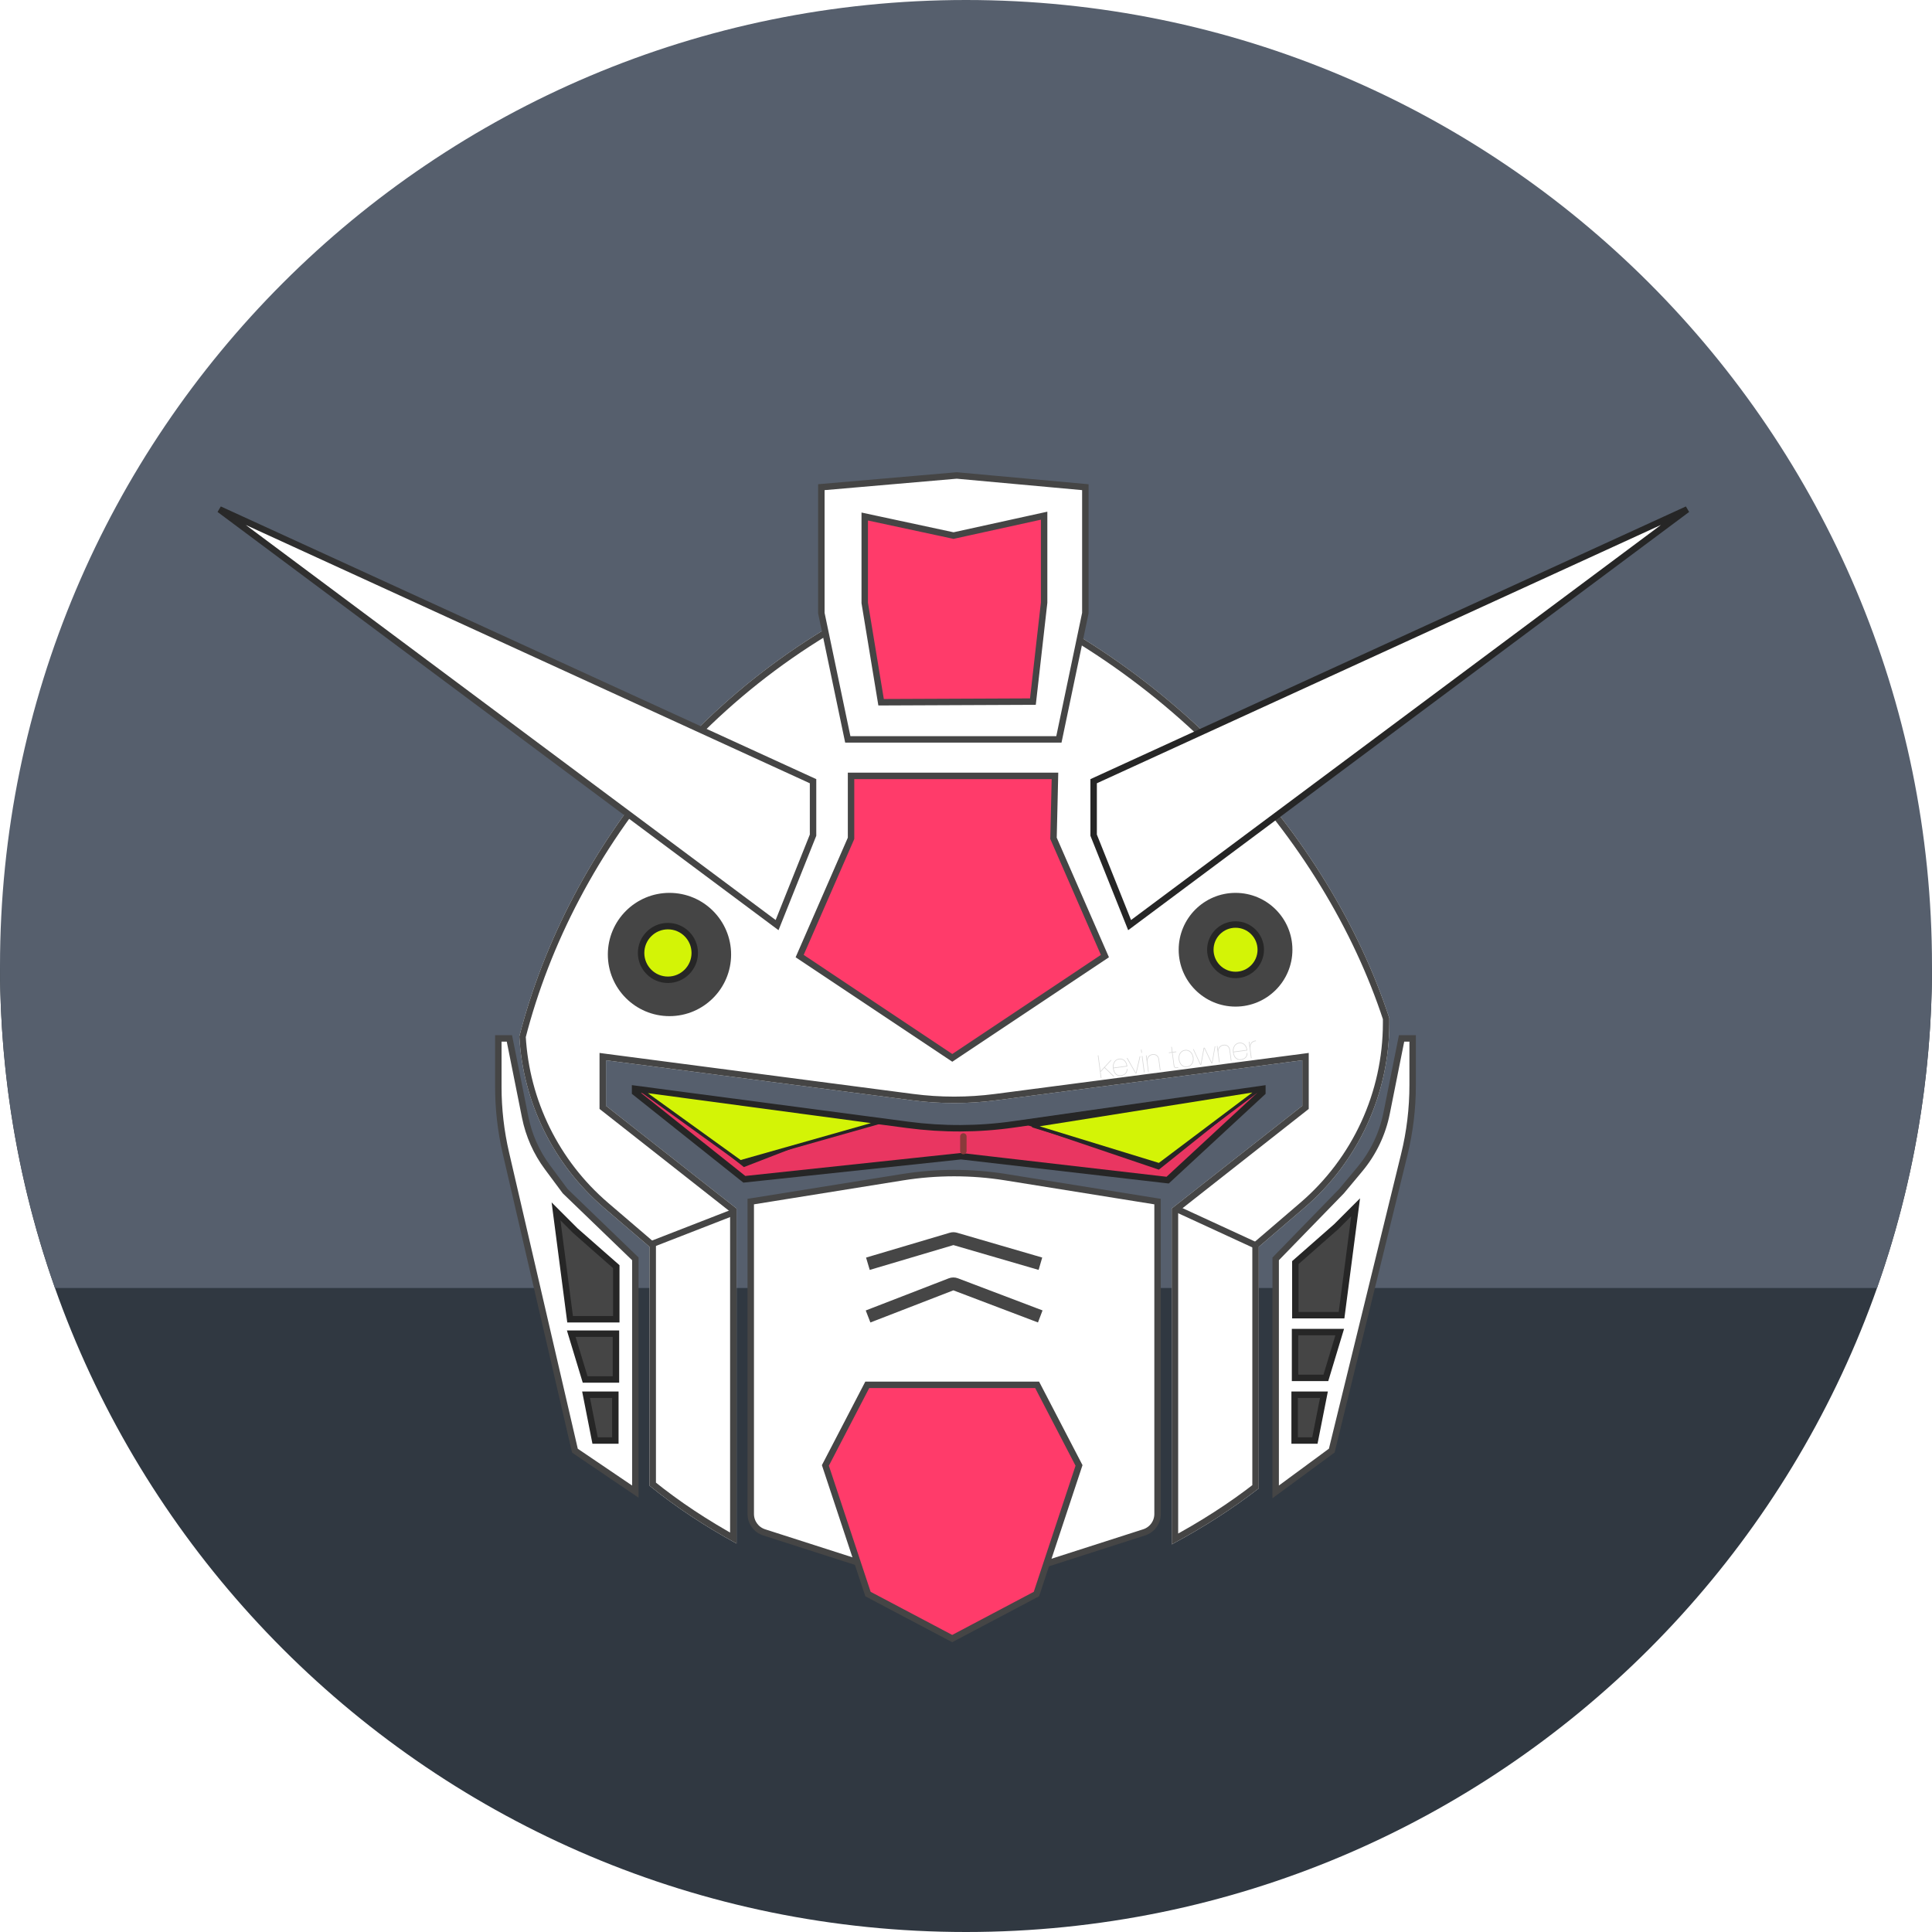
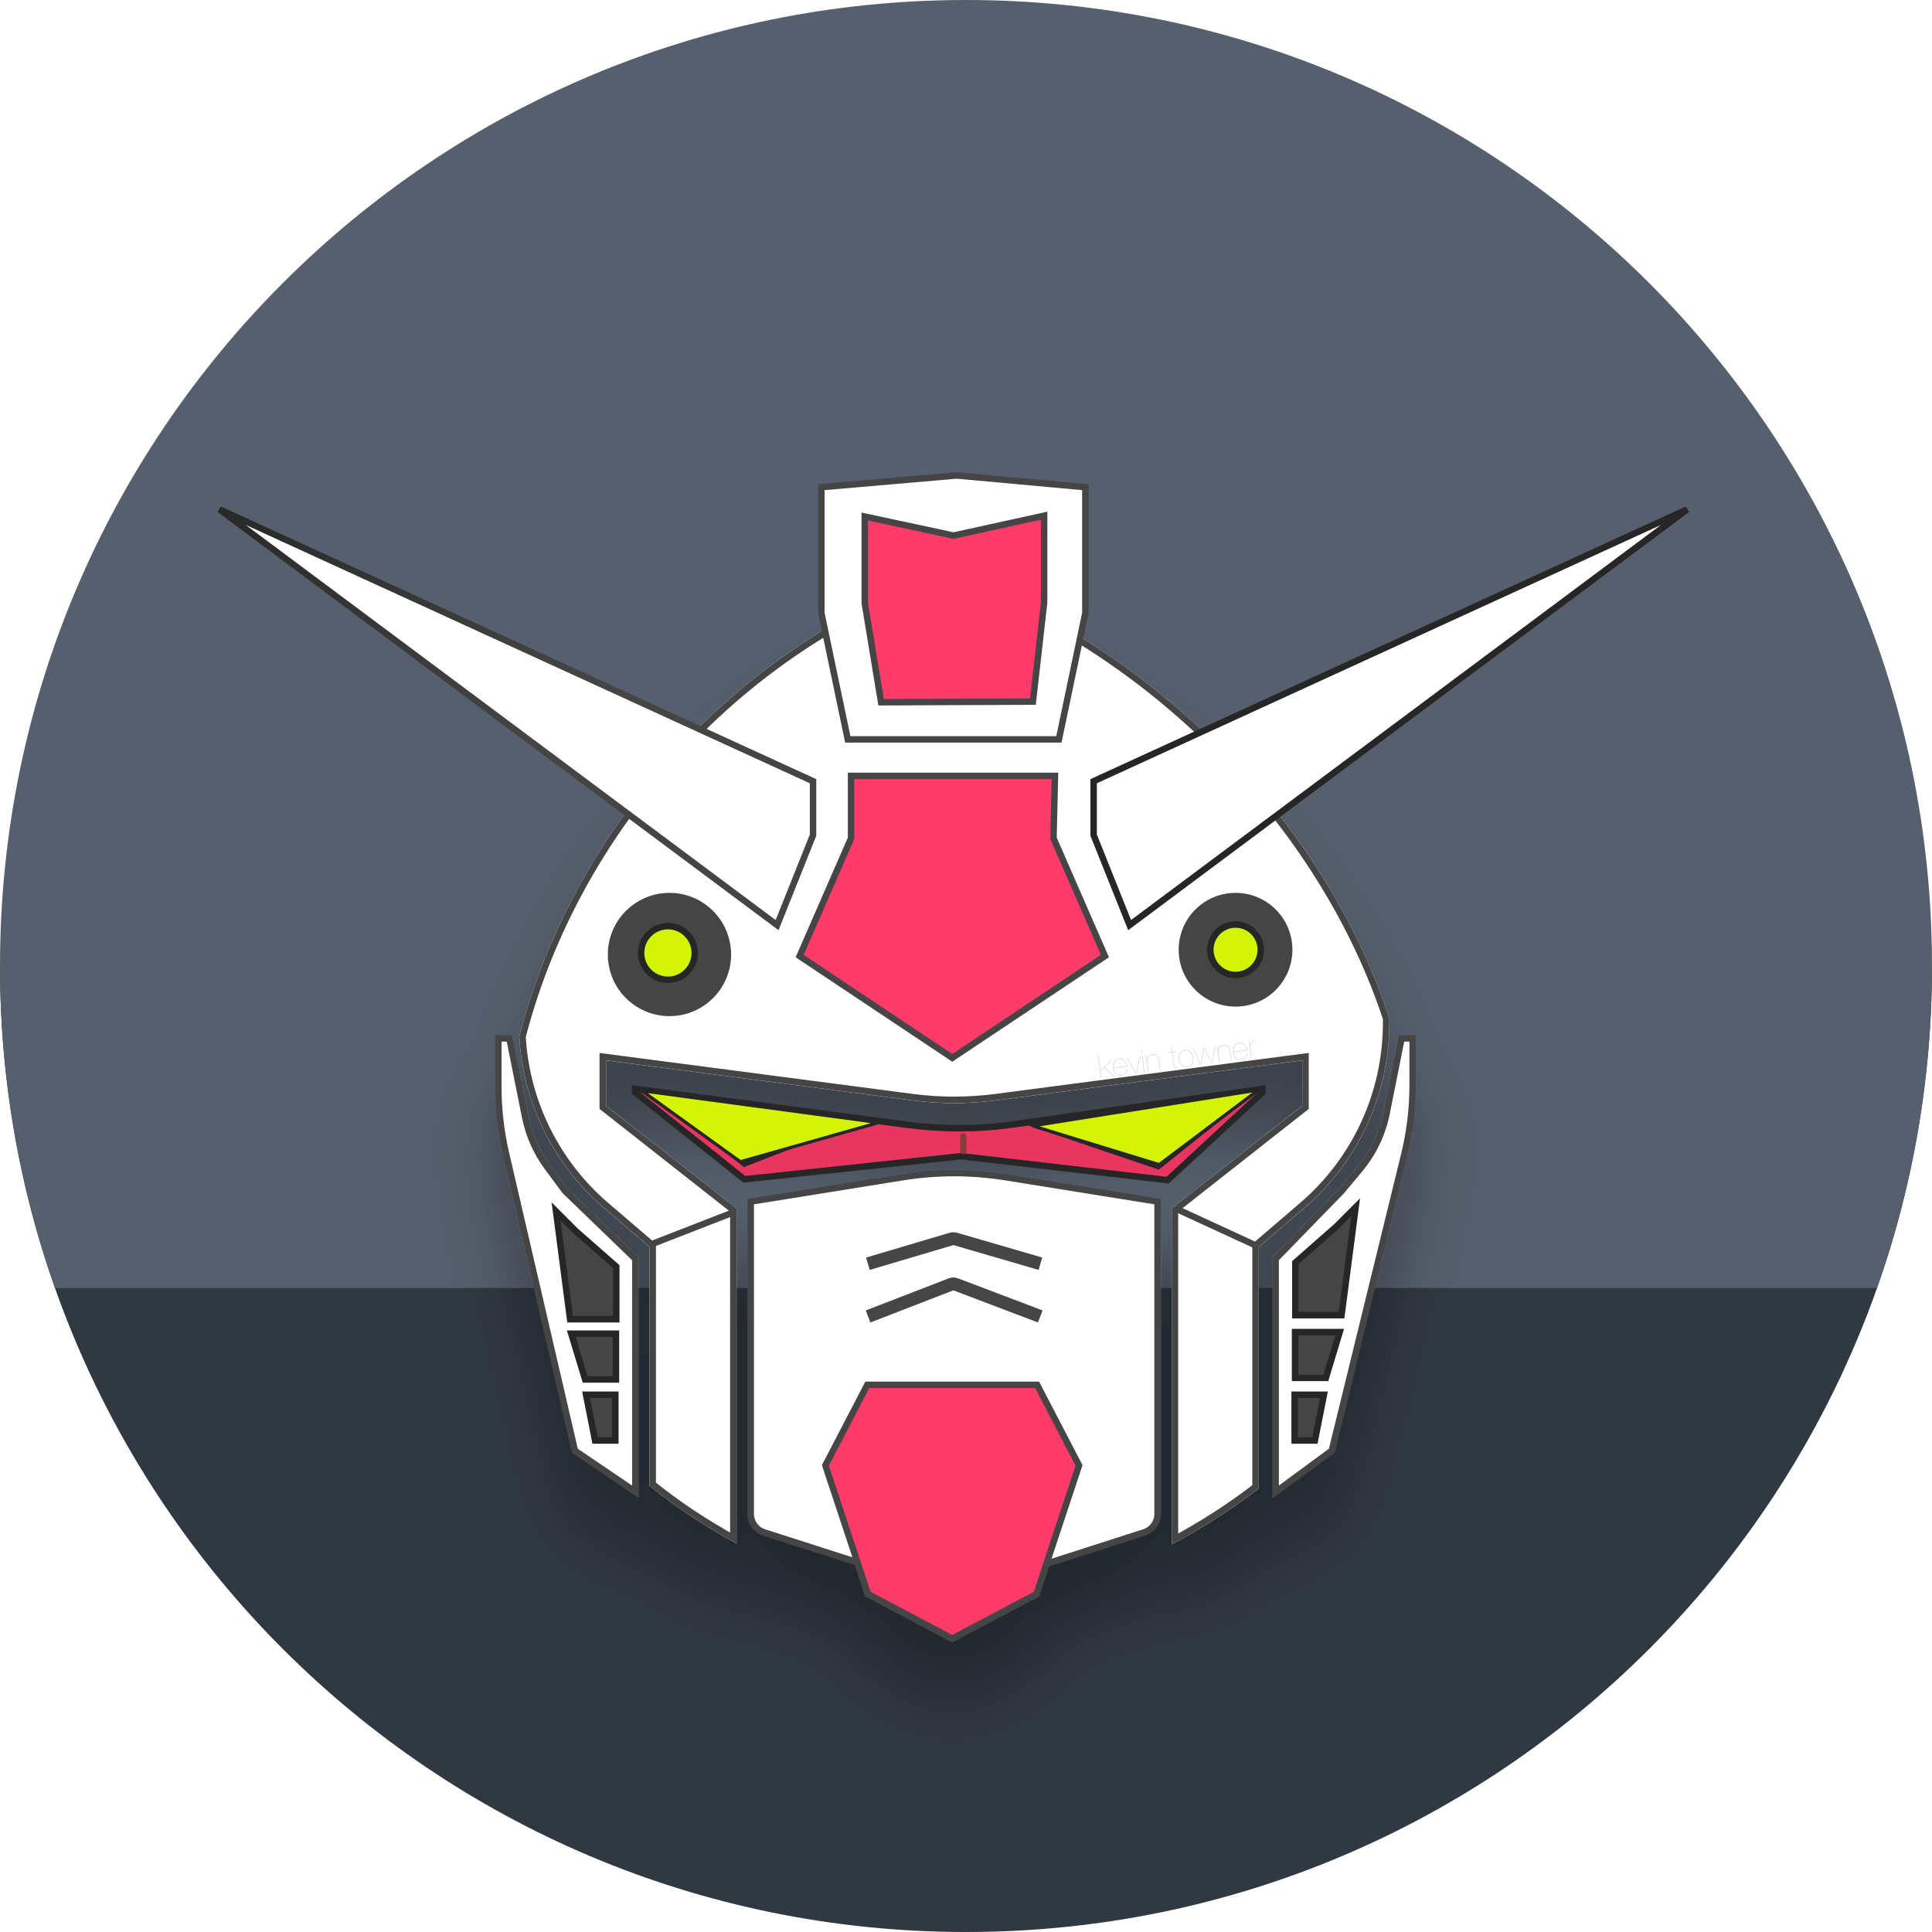
<svg xmlns="http://www.w3.org/2000/svg" width="60" height="60" viewBox="0 0 60 60" fill="none">
  <rect width="60" height="60" fill="white" />
  <path fill-rule="evenodd" clip-rule="evenodd" d="M30 60C46.569 60 60 46.569 60 30H0C0 46.569 13.431 60 30 60Z" fill="#303841" />
  <path fill-rule="evenodd" clip-rule="evenodd" d="M58.293 40C59.398 36.872 60 33.506 60 30C60 13.431 46.569 0 30 0C13.431 0 0 13.431 0 30C0 33.506 0.602 36.872 1.707 40H58.293Z" fill="#565F6D" />
-   <mask id="path-3-inside-1" fill="white">
-     <path fill-rule="evenodd" clip-rule="evenodd" d="M43.147 31.618V31.771C43.147 33.977 42.183 36.072 40.508 37.508L39.092 38.722V45.672V46.222C38.289 46.847 37.388 47.427 36.389 47.962V37.531L40.444 34.342V32.928L30.928 34.172C30.067 34.285 29.196 34.285 28.335 34.172L18.819 32.928V34.342L22.874 37.531V47.936C21.868 47.385 20.967 46.786 20.171 46.14V45.671V38.72L18.755 37.507C17.186 36.162 16.241 34.238 16.128 32.187C17.634 26.32 22.186 20.361 29.361 17.752C36.303 20.277 41.281 25.938 43.147 31.618Z" />
-   </mask>
-   <path fill-rule="evenodd" clip-rule="evenodd" d="M43.147 31.618V31.771C43.147 33.977 42.183 36.072 40.508 37.508L39.092 38.722V45.672V46.222C38.289 46.847 37.388 47.427 36.389 47.962V37.531L40.444 34.342V32.928L30.928 34.172C30.067 34.285 29.196 34.285 28.335 34.172L18.819 32.928V34.342L22.874 37.531V47.936C21.868 47.385 20.967 46.786 20.171 46.14V45.671V38.72L18.755 37.507C17.186 36.162 16.241 34.238 16.128 32.187C17.634 26.32 22.186 20.361 29.361 17.752C36.303 20.277 41.281 25.938 43.147 31.618Z" fill="white" />
-   <path d="M43.147 31.618H43.347V31.586L43.337 31.555L43.147 31.618ZM40.508 37.508L40.378 37.356L40.378 37.356L40.508 37.508ZM39.092 38.722L38.962 38.57L38.892 38.63V38.722H39.092ZM39.092 46.222L39.215 46.38L39.292 46.32V46.222H39.092ZM36.389 47.962H36.189V48.297L36.484 48.139L36.389 47.962ZM36.389 37.531L36.266 37.373L36.189 37.434V37.531H36.389ZM40.444 34.342L40.568 34.499L40.644 34.439V34.342H40.444ZM40.444 32.928H40.644V32.7L40.418 32.73L40.444 32.928ZM30.928 34.172L30.902 33.974L30.902 33.974L30.928 34.172ZM28.335 34.172L28.309 34.371L28.309 34.371L28.335 34.172ZM18.819 32.928L18.845 32.73L18.619 32.7V32.928H18.819ZM18.819 34.342H18.619V34.439L18.696 34.499L18.819 34.342ZM22.874 37.531H23.074V37.434L22.997 37.373L22.874 37.531ZM22.874 47.936L22.778 48.111L23.074 48.273V47.936H22.874ZM20.171 46.14H19.971V46.235L20.045 46.295L20.171 46.14ZM20.171 38.72H20.371V38.628L20.301 38.568L20.171 38.72ZM18.755 37.507L18.625 37.658L18.625 37.658L18.755 37.507ZM16.128 32.187L15.934 32.138L15.926 32.168L15.928 32.199L16.128 32.187ZM29.361 17.752L29.429 17.564L29.361 17.539L29.292 17.564L29.361 17.752ZM42.947 31.618V31.771H43.347V31.618H42.947ZM42.947 31.771C42.947 33.918 42.009 35.959 40.378 37.356L40.639 37.66C42.358 36.186 43.347 34.035 43.347 31.771H42.947ZM40.378 37.356L38.962 38.57L39.223 38.873L40.639 37.66L40.378 37.356ZM38.892 38.722V45.672H39.292V38.722H38.892ZM38.892 45.672V46.222H39.292V45.672H38.892ZM38.969 46.064C38.176 46.682 37.285 47.256 36.295 47.786L36.484 48.139C37.491 47.599 38.402 47.013 39.215 46.38L38.969 46.064ZM36.589 47.962V37.531H36.189V47.962H36.589ZM36.513 37.688L40.568 34.499L40.32 34.185L36.266 37.373L36.513 37.688ZM40.644 34.342V32.928H40.244V34.342H40.644ZM40.418 32.73L30.902 33.974L30.954 34.371L40.47 33.126L40.418 32.73ZM30.902 33.974C30.059 34.084 29.204 34.084 28.361 33.974L28.309 34.371C29.187 34.486 30.076 34.486 30.954 34.371L30.902 33.974ZM28.361 33.974L18.845 32.73L18.793 33.126L28.309 34.371L28.361 33.974ZM18.619 32.928V34.342H19.019V32.928H18.619ZM18.696 34.499L22.75 37.688L22.997 37.373L18.943 34.185L18.696 34.499ZM22.674 37.531V47.936H23.074V37.531H22.674ZM22.97 47.76C21.973 47.214 21.083 46.623 20.297 45.985L20.045 46.295C20.851 46.95 21.762 47.555 22.778 48.111L22.97 47.76ZM20.371 46.14V45.671H19.971V46.14H20.371ZM20.371 45.671V38.72H19.971V45.671H20.371ZM20.301 38.568L18.885 37.355L18.625 37.658L20.041 38.872L20.301 38.568ZM18.885 37.355C17.358 36.046 16.438 34.173 16.327 32.176L15.928 32.199C16.044 34.304 17.015 36.278 18.625 37.658L18.885 37.355ZM16.321 32.237C17.813 26.428 22.322 20.524 29.429 17.94L29.292 17.564C22.05 20.198 17.455 26.212 15.934 32.138L16.321 32.237ZM29.292 17.94C36.176 20.443 41.11 26.057 42.957 31.68L43.337 31.555C41.453 25.818 36.431 20.11 29.429 17.564L29.292 17.94Z" fill="#454545" mask="url(#path-3-inside-1)" />
-   <path d="M23.399 37.303L23.315 37.316V37.401V47.017C23.315 47.278 23.483 47.509 23.732 47.589L29.601 49.473L29.632 49.483L29.663 49.473L35.532 47.589C35.781 47.509 35.949 47.278 35.949 47.017V37.401V37.316L35.865 37.303L31.233 36.559C30.172 36.389 29.092 36.389 28.031 36.559L23.399 37.303Z" fill="white" stroke="#454545" stroke-width="0.2" />
-   <path d="M32.209 43.007L33.51 45.51L32.187 49.505L29.572 50.887L26.956 49.505L25.633 45.51L26.934 43.007L29.572 43.007L32.209 43.007Z" fill="#FF3B6A" stroke="#454545" stroke-width="0.2" />
-   <path d="M27.145 39.19L29.551 38.476C29.587 38.465 29.627 38.465 29.663 38.475L32.119 39.19" stroke="#464646" stroke-width="0.4" stroke-linecap="square" />
-   <path d="M27.145 40.812L29.536 39.886C29.582 39.869 29.633 39.868 29.679 39.886L32.119 40.812" stroke="#464646" stroke-width="0.4" stroke-linecap="square" />
-   <path d="M19.731 39.136V39.094L19.7 39.065L17.552 36.993L17.003 36.254C16.659 35.791 16.422 35.258 16.309 34.692L15.836 32.329L15.82 32.249H15.738H15.576H15.476V32.349V33.752C15.476 34.444 15.555 35.133 15.711 35.807L17.846 45.013L17.855 45.051L17.887 45.074L19.574 46.217L19.731 46.323V46.135V39.136Z" fill="white" stroke="#454545" stroke-width="0.2" />
-   <path d="M18.172 42.841L17.741 41.419H19.129V42.841H18.172Z" fill="#454545" stroke="#262626" stroke-width="0.2" />
-   <path d="M17.705 40.971L17.268 37.62L17.871 38.223L17.871 38.223L17.876 38.227L18.524 38.797L19.139 39.337V40.971H17.705Z" fill="#454545" stroke="#262626" stroke-width="0.2" />
-   <path d="M18.481 44.737L18.201 43.315H19.11V44.737H18.481Z" fill="#454545" stroke="#262626" stroke-width="0.2" />
-   <path d="M39.617 39.136V39.096L39.645 39.067L41.663 36.992L42.233 36.309C42.649 35.809 42.934 35.214 43.062 34.576L43.511 32.329L43.527 32.249H43.609H43.771H43.871V32.349V33.695C43.871 34.425 43.784 35.152 43.61 35.86L41.368 45.014L41.359 45.05L41.33 45.071L39.776 46.215L39.617 46.332V46.135V39.136Z" fill="white" stroke="#454545" stroke-width="0.2" />
-   <path d="M41.176 42.791L41.606 41.369H40.219V42.791H41.176Z" fill="#454545" stroke="#262626" stroke-width="0.2" />
-   <path d="M41.663 40.844L42.1 37.493L41.497 38.096L41.497 38.096L41.492 38.1L40.228 39.211V40.844H41.663Z" fill="#454545" stroke="#262626" stroke-width="0.2" />
-   <path d="M40.835 44.737L41.116 43.315H40.206V44.737H40.835Z" fill="#454545" stroke="#262626" stroke-width="0.2" />
+   <g filter="url(#filter0_d)">
+     <mask id="path-3-inside-1" fill="white">
+       <path fill-rule="evenodd" clip-rule="evenodd" d="M43.147 31.618V31.771C43.147 33.977 42.183 36.072 40.508 37.508L39.092 38.722V45.672V46.222C38.289 46.847 37.388 47.427 36.389 47.962V37.531L40.444 34.342V32.928L30.928 34.172C30.067 34.285 29.196 34.285 28.335 34.172L18.819 32.928V34.342L22.874 37.531V47.936C21.868 47.385 20.967 46.786 20.171 46.14V45.671V38.72L18.755 37.507C17.186 36.162 16.241 34.238 16.128 32.187C17.634 26.32 22.186 20.361 29.361 17.752C36.303 20.277 41.281 25.938 43.147 31.618Z" />
+     </mask>
+     <path fill-rule="evenodd" clip-rule="evenodd" d="M43.147 31.618V31.771C43.147 33.977 42.183 36.072 40.508 37.508L39.092 38.722V45.672V46.222C38.289 46.847 37.388 47.427 36.389 47.962V37.531L40.444 34.342V32.928L30.928 34.172C30.067 34.285 29.196 34.285 28.335 34.172L18.819 32.928V34.342L22.874 37.531V47.936C21.868 47.385 20.967 46.786 20.171 46.14V45.671V38.72L18.755 37.507C17.186 36.162 16.241 34.238 16.128 32.187C17.634 26.32 22.186 20.361 29.361 17.752C36.303 20.277 41.281 25.938 43.147 31.618Z" fill="white" />
+     <path d="M43.147 31.618H43.347V31.586L43.337 31.555L43.147 31.618ZM40.508 37.508L40.378 37.356L40.378 37.356L40.508 37.508ZM39.092 38.722L38.962 38.57L38.892 38.63V38.722H39.092ZM39.092 46.222L39.215 46.38L39.292 46.32V46.222H39.092ZM36.389 47.962H36.189V48.297L36.484 48.139L36.389 47.962ZM36.389 37.531L36.266 37.373L36.189 37.434V37.531H36.389ZM40.444 34.342L40.568 34.499L40.644 34.439V34.342H40.444ZM40.444 32.928H40.644V32.7L40.418 32.73L40.444 32.928ZM30.928 34.172L30.902 33.974L30.902 33.974L30.928 34.172ZM28.335 34.172L28.309 34.371L28.309 34.371L28.335 34.172ZM18.819 32.928L18.845 32.73L18.619 32.7V32.928H18.819ZM18.819 34.342H18.619V34.439L18.696 34.499L18.819 34.342ZM22.874 37.531H23.074V37.434L22.997 37.373L22.874 37.531ZM22.874 47.936L22.778 48.111L23.074 48.273V47.936H22.874ZM20.171 46.14H19.971V46.235L20.045 46.295L20.171 46.14ZM20.171 38.72H20.371V38.628L20.301 38.568L20.171 38.72ZM18.755 37.507L18.625 37.658L18.625 37.658L18.755 37.507ZM16.128 32.187L15.934 32.138L15.926 32.168L15.928 32.199L16.128 32.187ZM29.361 17.752L29.429 17.564L29.361 17.539L29.292 17.564L29.361 17.752ZM42.947 31.618V31.771H43.347V31.618H42.947ZM42.947 31.771C42.947 33.918 42.009 35.959 40.378 37.356L40.639 37.66C42.358 36.186 43.347 34.035 43.347 31.771H42.947ZM40.378 37.356L38.962 38.57L39.223 38.873L40.639 37.66L40.378 37.356ZM38.892 38.722V45.672H39.292V38.722H38.892ZM38.892 45.672V46.222H39.292V45.672H38.892ZM38.969 46.064C38.176 46.682 37.285 47.256 36.295 47.786L36.484 48.139C37.491 47.599 38.402 47.013 39.215 46.38L38.969 46.064ZM36.589 47.962V37.531H36.189V47.962H36.589ZM36.513 37.688L40.568 34.499L40.32 34.185L36.266 37.373L36.513 37.688ZM40.644 34.342V32.928H40.244V34.342H40.644ZM40.418 32.73L30.902 33.974L30.954 34.371L40.47 33.126L40.418 32.73ZM30.902 33.974C30.059 34.084 29.204 34.084 28.361 33.974L28.309 34.371C29.187 34.486 30.076 34.486 30.954 34.371L30.902 33.974ZM28.361 33.974L18.845 32.73L18.793 33.126L28.309 34.371L28.361 33.974ZM18.619 32.928V34.342H19.019V32.928H18.619ZM18.696 34.499L22.75 37.688L22.997 37.373L18.943 34.185L18.696 34.499ZM22.674 37.531V47.936H23.074V37.531H22.674ZM22.97 47.76C21.973 47.214 21.083 46.623 20.297 45.985L20.045 46.295C20.851 46.95 21.762 47.555 22.778 48.111L22.97 47.76ZM20.371 46.14V45.671H19.971V46.14H20.371ZM20.371 45.671V38.72H19.971V45.671H20.371ZM20.301 38.568L18.885 37.355L18.625 37.658L20.041 38.872L20.301 38.568ZM18.885 37.355C17.358 36.046 16.438 34.173 16.327 32.176L15.928 32.199C16.044 34.304 17.015 36.278 18.625 37.658L18.885 37.355ZM16.321 32.237C17.813 26.428 22.322 20.524 29.429 17.94L29.292 17.564C22.05 20.198 17.455 26.212 15.934 32.138L16.321 32.237ZM29.292 17.94C36.176 20.443 41.11 26.057 42.957 31.68L43.337 31.555C41.453 25.818 36.431 20.11 29.429 17.564L29.292 17.94Z" fill="#454545" mask="url(#path-3-inside-1)" />
+     <path d="M23.399 37.303L23.315 37.316V37.401V47.017C23.315 47.278 23.483 47.509 23.732 47.589L29.601 49.473L29.632 49.483L29.663 49.473L35.532 47.589C35.781 47.509 35.949 47.278 35.949 47.017V37.401V37.316L35.865 37.303L31.233 36.559C30.172 36.389 29.092 36.389 28.031 36.559L23.399 37.303Z" fill="white" stroke="#454545" stroke-width="0.2" />
+     <path d="M32.209 43.007L33.51 45.51L32.187 49.505L29.572 50.887L26.956 49.505L25.633 45.51L26.934 43.007L29.572 43.007L32.209 43.007Z" fill="#FF3B6A" stroke="#454545" stroke-width="0.2" />
+     <path d="M27.145 39.19L29.551 38.476C29.587 38.465 29.627 38.465 29.663 38.475L32.119 39.19" stroke="#464646" stroke-width="0.4" stroke-linecap="square" />
+     <path d="M27.145 40.812L29.536 39.886C29.582 39.869 29.633 39.868 29.679 39.886L32.119 40.812" stroke="#464646" stroke-width="0.4" stroke-linecap="square" />
+     <path d="M19.731 39.136V39.094L19.7 39.065L17.552 36.993L17.003 36.254C16.659 35.791 16.422 35.258 16.309 34.692L15.836 32.329L15.82 32.249H15.738H15.576H15.476V32.349V33.752C15.476 34.444 15.555 35.133 15.711 35.807L17.846 45.013L17.855 45.051L17.887 45.074L19.574 46.217L19.731 46.323V46.135V39.136Z" fill="white" stroke="#454545" stroke-width="0.2" />
+     <path d="M18.172 42.841L17.741 41.419H19.129V42.841H18.172Z" fill="#454545" stroke="#262626" stroke-width="0.2" />
+     <path d="M17.705 40.971L17.268 37.62L17.871 38.223L17.871 38.223L17.876 38.227L18.524 38.797L19.139 39.337V40.971H17.705Z" fill="#454545" stroke="#262626" stroke-width="0.2" />
+     <path d="M18.481 44.737L18.201 43.315H19.11V44.737H18.481Z" fill="#454545" stroke="#262626" stroke-width="0.2" />
+     <path d="M39.617 39.136V39.096L39.645 39.067L41.663 36.992L42.233 36.309C42.649 35.809 42.934 35.214 43.062 34.576L43.511 32.329L43.527 32.249H43.609H43.771H43.871V32.349V33.695C43.871 34.425 43.784 35.152 43.61 35.86L41.368 45.014L41.359 45.05L41.33 45.071L39.776 46.215L39.617 46.332V46.135V39.136Z" fill="white" stroke="#454545" stroke-width="0.2" />
+     <path d="M41.176 42.791L41.606 41.369H40.219V42.791H41.176Z" fill="#454545" stroke="#262626" stroke-width="0.2" />
+     <path d="M41.663 40.844L42.1 37.493L41.497 38.096L41.497 38.096L41.492 38.1L40.228 39.211V40.844H41.663Z" fill="#454545" stroke="#262626" stroke-width="0.2" />
+     <path d="M40.835 44.737L41.116 43.315H40.206V44.737H40.835Z" fill="#454545" stroke="#262626" stroke-width="0.2" />
+   </g>
  <circle cx="20.791" cy="29.643" r="1.914" fill="#454545" />
  <circle cx="20.743" cy="29.595" r="0.833" fill="#D3F406" stroke="#262626" stroke-width="0.2" />
  <circle cx="38.371" cy="29.495" r="1.766" fill="#454545" />
  <circle cx="38.371" cy="29.495" r="0.783" fill="#D3F406" stroke="#262626" stroke-width="0.2" />
  <path d="M29.855 35.908L29.844 35.907L29.833 35.908L23.116 36.624L19.723 33.922V33.814L28.194 34.934C29.289 35.079 30.398 35.074 31.491 34.917L39.204 33.816L39.204 33.927L36.262 36.65L29.855 35.908Z" fill="#E93661" stroke="#262626" stroke-width="0.2" />
  <path d="M20.021 33.794L27.019 34.727L23.102 36.245L20.021 33.794Z" fill="#262626" />
  <path d="M39.234 33.727L31.806 34.908L35.989 36.325L39.234 33.727Z" fill="#262626" />
  <path d="M22.992 36.08L19.93 33.873L27.292 34.861L22.992 36.08Z" fill="#D3F406" stroke="#262626" stroke-width="0.1" />
  <path d="M35.999 36.17L39.084 33.848L32.067 34.963L35.999 36.17Z" fill="#D3F406" stroke="#262626" stroke-width="0.1" />
  <line x1="29.918" y1="35.293" x2="29.918" y2="35.746" stroke="#893A3A" stroke-width="0.2" stroke-linecap="round" />
  <path d="M26.43 26.014V24.096L29.574 24.096L32.763 24.096L32.718 26.012L32.717 26.034L32.726 26.054L34.314 29.692L29.574 32.853L24.834 29.692L26.422 26.054L26.43 26.035V26.014Z" fill="#FF3B6A" stroke="#454545" stroke-width="0.2" />
  <path d="M25.25 25.937L24.133 28.73L6.816 15.819L25.25 24.261L25.25 25.937Z" fill="white" stroke="url(#paint0_linear)" stroke-width="0.2" />
  <path d="M33.964 25.937L35.081 28.73L52.398 15.819L33.964 24.261L33.964 25.937Z" fill="white" stroke="url(#paint1_linear)" stroke-width="0.2" />
  <path d="M25.508 19.041V15.13L29.712 14.766L33.706 15.13V19.041L32.885 22.963H26.329L25.508 19.041Z" fill="white" stroke="#454545" stroke-width="0.2" />
  <path d="M26.855 18.725L26.855 16.041L29.591 16.628L29.613 16.633L29.635 16.628L32.426 16.015L32.426 18.716L32.078 21.789L27.363 21.809L26.855 18.725Z" fill="#FF3B6A" stroke="#454545" stroke-width="0.2" stroke-linecap="round" />
  <path d="M20.3 38.614L22.7 37.68" stroke="#454545" stroke-width="0.2" stroke-linecap="square" />
  <path d="M38.86 38.614L36.66 37.6" stroke="#454545" stroke-width="0.2" stroke-linecap="square" />
  <path d="M34.181 33.289L34.299 33.163L34.578 33.432L34.604 33.428L34.312 33.147L34.52 32.921L34.491 32.925L34.178 33.264L34.113 32.774L34.093 32.776L34.187 33.484L34.207 33.481L34.181 33.289ZM34.584 33.176L35.011 33.119C35.007 33.084 34.999 33.051 34.986 33.02C34.974 32.988 34.957 32.961 34.935 32.939C34.914 32.916 34.888 32.899 34.857 32.888C34.826 32.876 34.791 32.873 34.752 32.878C34.723 32.882 34.696 32.892 34.671 32.907C34.645 32.923 34.624 32.943 34.606 32.969C34.589 32.995 34.576 33.024 34.568 33.059C34.56 33.094 34.558 33.132 34.564 33.175C34.569 33.212 34.578 33.247 34.591 33.279C34.604 33.31 34.621 33.337 34.642 33.359C34.663 33.38 34.688 33.396 34.718 33.405C34.748 33.415 34.783 33.417 34.822 33.411C34.88 33.403 34.927 33.38 34.962 33.343C34.998 33.304 35.015 33.255 35.014 33.194L34.995 33.197C34.993 33.254 34.977 33.3 34.945 33.333C34.914 33.365 34.871 33.385 34.818 33.392C34.782 33.397 34.75 33.395 34.723 33.386C34.696 33.376 34.674 33.362 34.655 33.342C34.636 33.322 34.621 33.298 34.609 33.27C34.598 33.242 34.59 33.21 34.584 33.176ZM34.988 33.102L34.582 33.156C34.579 33.12 34.581 33.087 34.589 33.057C34.596 33.027 34.608 33.001 34.623 32.979C34.638 32.956 34.657 32.938 34.68 32.924C34.703 32.91 34.728 32.902 34.756 32.898C34.789 32.894 34.819 32.896 34.846 32.905C34.873 32.914 34.896 32.927 34.915 32.946C34.935 32.965 34.951 32.988 34.963 33.016C34.976 33.042 34.984 33.071 34.988 33.102ZM35.394 32.805L35.277 33.319L35.275 33.319L35.013 32.856L34.99 32.859L35.267 33.34L35.292 33.337L35.416 32.802L35.394 32.805ZM35.466 32.696L35.453 32.595L35.433 32.598L35.446 32.698L35.466 32.696ZM35.547 33.303L35.479 32.794L35.459 32.796L35.527 33.306L35.547 33.303ZM35.588 32.779L35.656 33.289L35.675 33.286L35.637 32.998C35.633 32.969 35.634 32.941 35.638 32.915C35.643 32.888 35.651 32.864 35.664 32.843C35.677 32.821 35.694 32.803 35.716 32.788C35.738 32.773 35.764 32.764 35.794 32.76C35.816 32.757 35.837 32.758 35.857 32.761C35.877 32.765 35.896 32.773 35.912 32.784C35.929 32.796 35.944 32.811 35.955 32.831C35.966 32.851 35.974 32.875 35.978 32.905L36.022 33.24L36.042 33.237L35.997 32.899C35.993 32.87 35.985 32.844 35.973 32.823C35.961 32.801 35.946 32.783 35.928 32.77C35.91 32.757 35.889 32.747 35.865 32.742C35.843 32.737 35.818 32.736 35.791 32.74C35.766 32.743 35.744 32.75 35.724 32.76C35.705 32.769 35.688 32.781 35.674 32.796C35.66 32.811 35.649 32.827 35.641 32.845C35.633 32.863 35.628 32.882 35.626 32.902L35.624 32.902L35.608 32.776L35.588 32.779ZM36.416 32.689L36.532 32.674L36.529 32.654L36.414 32.669L36.392 32.509L36.373 32.511L36.394 32.672L36.301 32.684L36.303 32.704L36.397 32.692L36.449 33.086C36.454 33.123 36.465 33.147 36.483 33.158C36.501 33.169 36.522 33.173 36.545 33.17C36.56 33.168 36.571 33.167 36.576 33.165C36.581 33.164 36.587 33.162 36.593 33.161L36.591 33.141C36.587 33.143 36.582 33.145 36.574 33.146C36.566 33.147 36.557 33.149 36.547 33.15C36.539 33.151 36.532 33.152 36.523 33.152C36.515 33.152 36.508 33.149 36.5 33.145C36.493 33.141 36.486 33.133 36.48 33.123C36.475 33.113 36.471 33.099 36.468 33.08L36.416 32.689ZM36.625 32.9C36.621 32.869 36.621 32.837 36.626 32.806C36.631 32.776 36.641 32.748 36.656 32.723C36.671 32.697 36.69 32.676 36.714 32.659C36.739 32.641 36.768 32.63 36.803 32.626C36.836 32.621 36.867 32.624 36.895 32.635C36.923 32.645 36.948 32.66 36.968 32.681C36.989 32.701 37.006 32.726 37.019 32.754C37.032 32.783 37.041 32.813 37.045 32.845C37.049 32.877 37.048 32.909 37.043 32.94C37.039 32.971 37.029 32.999 37.014 33.024C36.999 33.049 36.98 33.07 36.955 33.088C36.931 33.104 36.902 33.115 36.868 33.119C36.834 33.124 36.803 33.121 36.775 33.112C36.747 33.101 36.723 33.086 36.702 33.066C36.681 33.045 36.664 33.02 36.651 32.992C36.638 32.963 36.63 32.933 36.625 32.9ZM36.606 32.903C36.61 32.938 36.62 32.971 36.634 33.002C36.648 33.033 36.666 33.059 36.689 33.081C36.712 33.102 36.739 33.119 36.769 33.13C36.799 33.14 36.833 33.143 36.87 33.138C36.908 33.133 36.94 33.122 36.966 33.103C36.993 33.085 37.014 33.062 37.03 33.035C37.046 33.008 37.057 32.978 37.063 32.945C37.069 32.911 37.069 32.877 37.065 32.842C37.06 32.807 37.05 32.774 37.036 32.744C37.022 32.713 37.004 32.686 36.98 32.664C36.958 32.643 36.932 32.626 36.901 32.616C36.871 32.604 36.837 32.601 36.8 32.606C36.762 32.611 36.73 32.623 36.704 32.642C36.678 32.66 36.656 32.683 36.639 32.71C36.623 32.737 36.613 32.767 36.607 32.801C36.601 32.834 36.601 32.868 36.606 32.903ZM37.725 32.495L37.636 33.005L37.634 33.005L37.412 32.536L37.381 32.541L37.289 33.051L37.287 33.051L37.07 32.582L37.051 32.584L37.276 33.073L37.304 33.069L37.399 32.559L37.401 32.558L37.624 33.027L37.65 33.023L37.745 32.492L37.725 32.495ZM37.791 32.486L37.859 32.996L37.879 32.993L37.84 32.705C37.837 32.676 37.837 32.648 37.841 32.622C37.846 32.595 37.855 32.571 37.867 32.55C37.88 32.528 37.898 32.51 37.919 32.495C37.941 32.48 37.967 32.471 37.997 32.467C38.019 32.464 38.04 32.464 38.06 32.468C38.081 32.472 38.099 32.479 38.116 32.491C38.133 32.502 38.147 32.518 38.158 32.538C38.169 32.557 38.177 32.582 38.181 32.612L38.226 32.947L38.245 32.944L38.2 32.606C38.197 32.576 38.188 32.551 38.176 32.53C38.164 32.508 38.149 32.49 38.131 32.477C38.113 32.464 38.092 32.454 38.069 32.449C38.046 32.444 38.021 32.443 37.995 32.447C37.97 32.45 37.947 32.457 37.928 32.467C37.908 32.476 37.891 32.488 37.877 32.503C37.864 32.517 37.853 32.534 37.844 32.552C37.837 32.569 37.832 32.589 37.83 32.609L37.828 32.609L37.811 32.483L37.791 32.486ZM38.311 32.68L38.737 32.623C38.734 32.588 38.726 32.555 38.713 32.524C38.701 32.492 38.684 32.465 38.662 32.443C38.641 32.42 38.615 32.403 38.584 32.392C38.553 32.38 38.518 32.377 38.478 32.383C38.45 32.386 38.423 32.396 38.398 32.411C38.372 32.427 38.351 32.448 38.333 32.474C38.316 32.499 38.303 32.529 38.295 32.563C38.286 32.598 38.285 32.637 38.291 32.679C38.296 32.717 38.305 32.751 38.318 32.783C38.331 32.815 38.348 32.841 38.369 32.863C38.39 32.885 38.415 32.9 38.445 32.91C38.475 32.919 38.51 32.921 38.549 32.915C38.607 32.907 38.654 32.884 38.69 32.847C38.725 32.809 38.742 32.759 38.741 32.699L38.722 32.701C38.721 32.759 38.704 32.804 38.672 32.837C38.641 32.869 38.598 32.889 38.545 32.896C38.508 32.901 38.477 32.899 38.45 32.89C38.423 32.88 38.401 32.866 38.382 32.846C38.363 32.827 38.348 32.803 38.336 32.775C38.325 32.746 38.316 32.715 38.311 32.68ZM38.715 32.606L38.309 32.66C38.306 32.624 38.308 32.592 38.316 32.562C38.323 32.532 38.334 32.506 38.35 32.483C38.365 32.461 38.385 32.442 38.407 32.428C38.43 32.415 38.455 32.406 38.483 32.402C38.516 32.398 38.546 32.4 38.573 32.409C38.599 32.418 38.623 32.432 38.642 32.451C38.662 32.469 38.678 32.492 38.69 32.52C38.703 32.546 38.711 32.575 38.715 32.606ZM38.87 32.861L38.832 32.573C38.828 32.545 38.828 32.517 38.833 32.49C38.837 32.462 38.846 32.438 38.86 32.416C38.874 32.393 38.893 32.374 38.916 32.36C38.94 32.344 38.97 32.335 39.005 32.333L39.003 32.313C38.972 32.316 38.946 32.323 38.924 32.333C38.902 32.344 38.884 32.356 38.869 32.371C38.855 32.386 38.843 32.402 38.836 32.421C38.828 32.439 38.823 32.457 38.821 32.477L38.819 32.477L38.802 32.352L38.782 32.354L38.85 32.864L38.87 32.861Z" fill="#D7D7D7" />
  <defs>
+     <filter id="filter0_d" x="13.376" y="17.752" width="32.595" height="37.248" filterUnits="userSpaceOnUse" color-interpolation-filters="sRGB">
+       <feFlood flood-opacity="0" result="BackgroundImageFix" />
+       <feColorMatrix in="SourceAlpha" type="matrix" values="0 0 0 0 0 0 0 0 0 0 0 0 0 0 0 0 0 0 127 0" result="hardAlpha" />
+       <feOffset dy="2" />
+       <feGaussianBlur stdDeviation="1" />
+       <feComposite in2="hardAlpha" operator="out" />
+       <feColorMatrix type="matrix" values="0 0 0 0 0 0 0 0 0 0 0 0 0 0 0 0 0 0 0.3 0" />
+       <feBlend mode="normal" in2="BackgroundImageFix" result="effect1_dropShadow" />
+       <feBlend mode="normal" in="SourceGraphic" in2="effect1_dropShadow" result="shape" />
+     </filter>
    <linearGradient id="paint0_linear" x1="8.724" y1="12.668" x2="24.397" y2="28.674" gradientUnits="userSpaceOnUse">
      <stop stop-color="#262626" />
      <stop offset="0.569" stop-color="#454545" />
    </linearGradient>
    <linearGradient id="paint1_linear" x1="50.49" y1="12.668" x2="34.817" y2="28.674" gradientUnits="userSpaceOnUse">
      <stop stop-color="#262626" />
      <stop offset="0.392" stop-color="#262626" />
    </linearGradient>
  </defs>
</svg>
